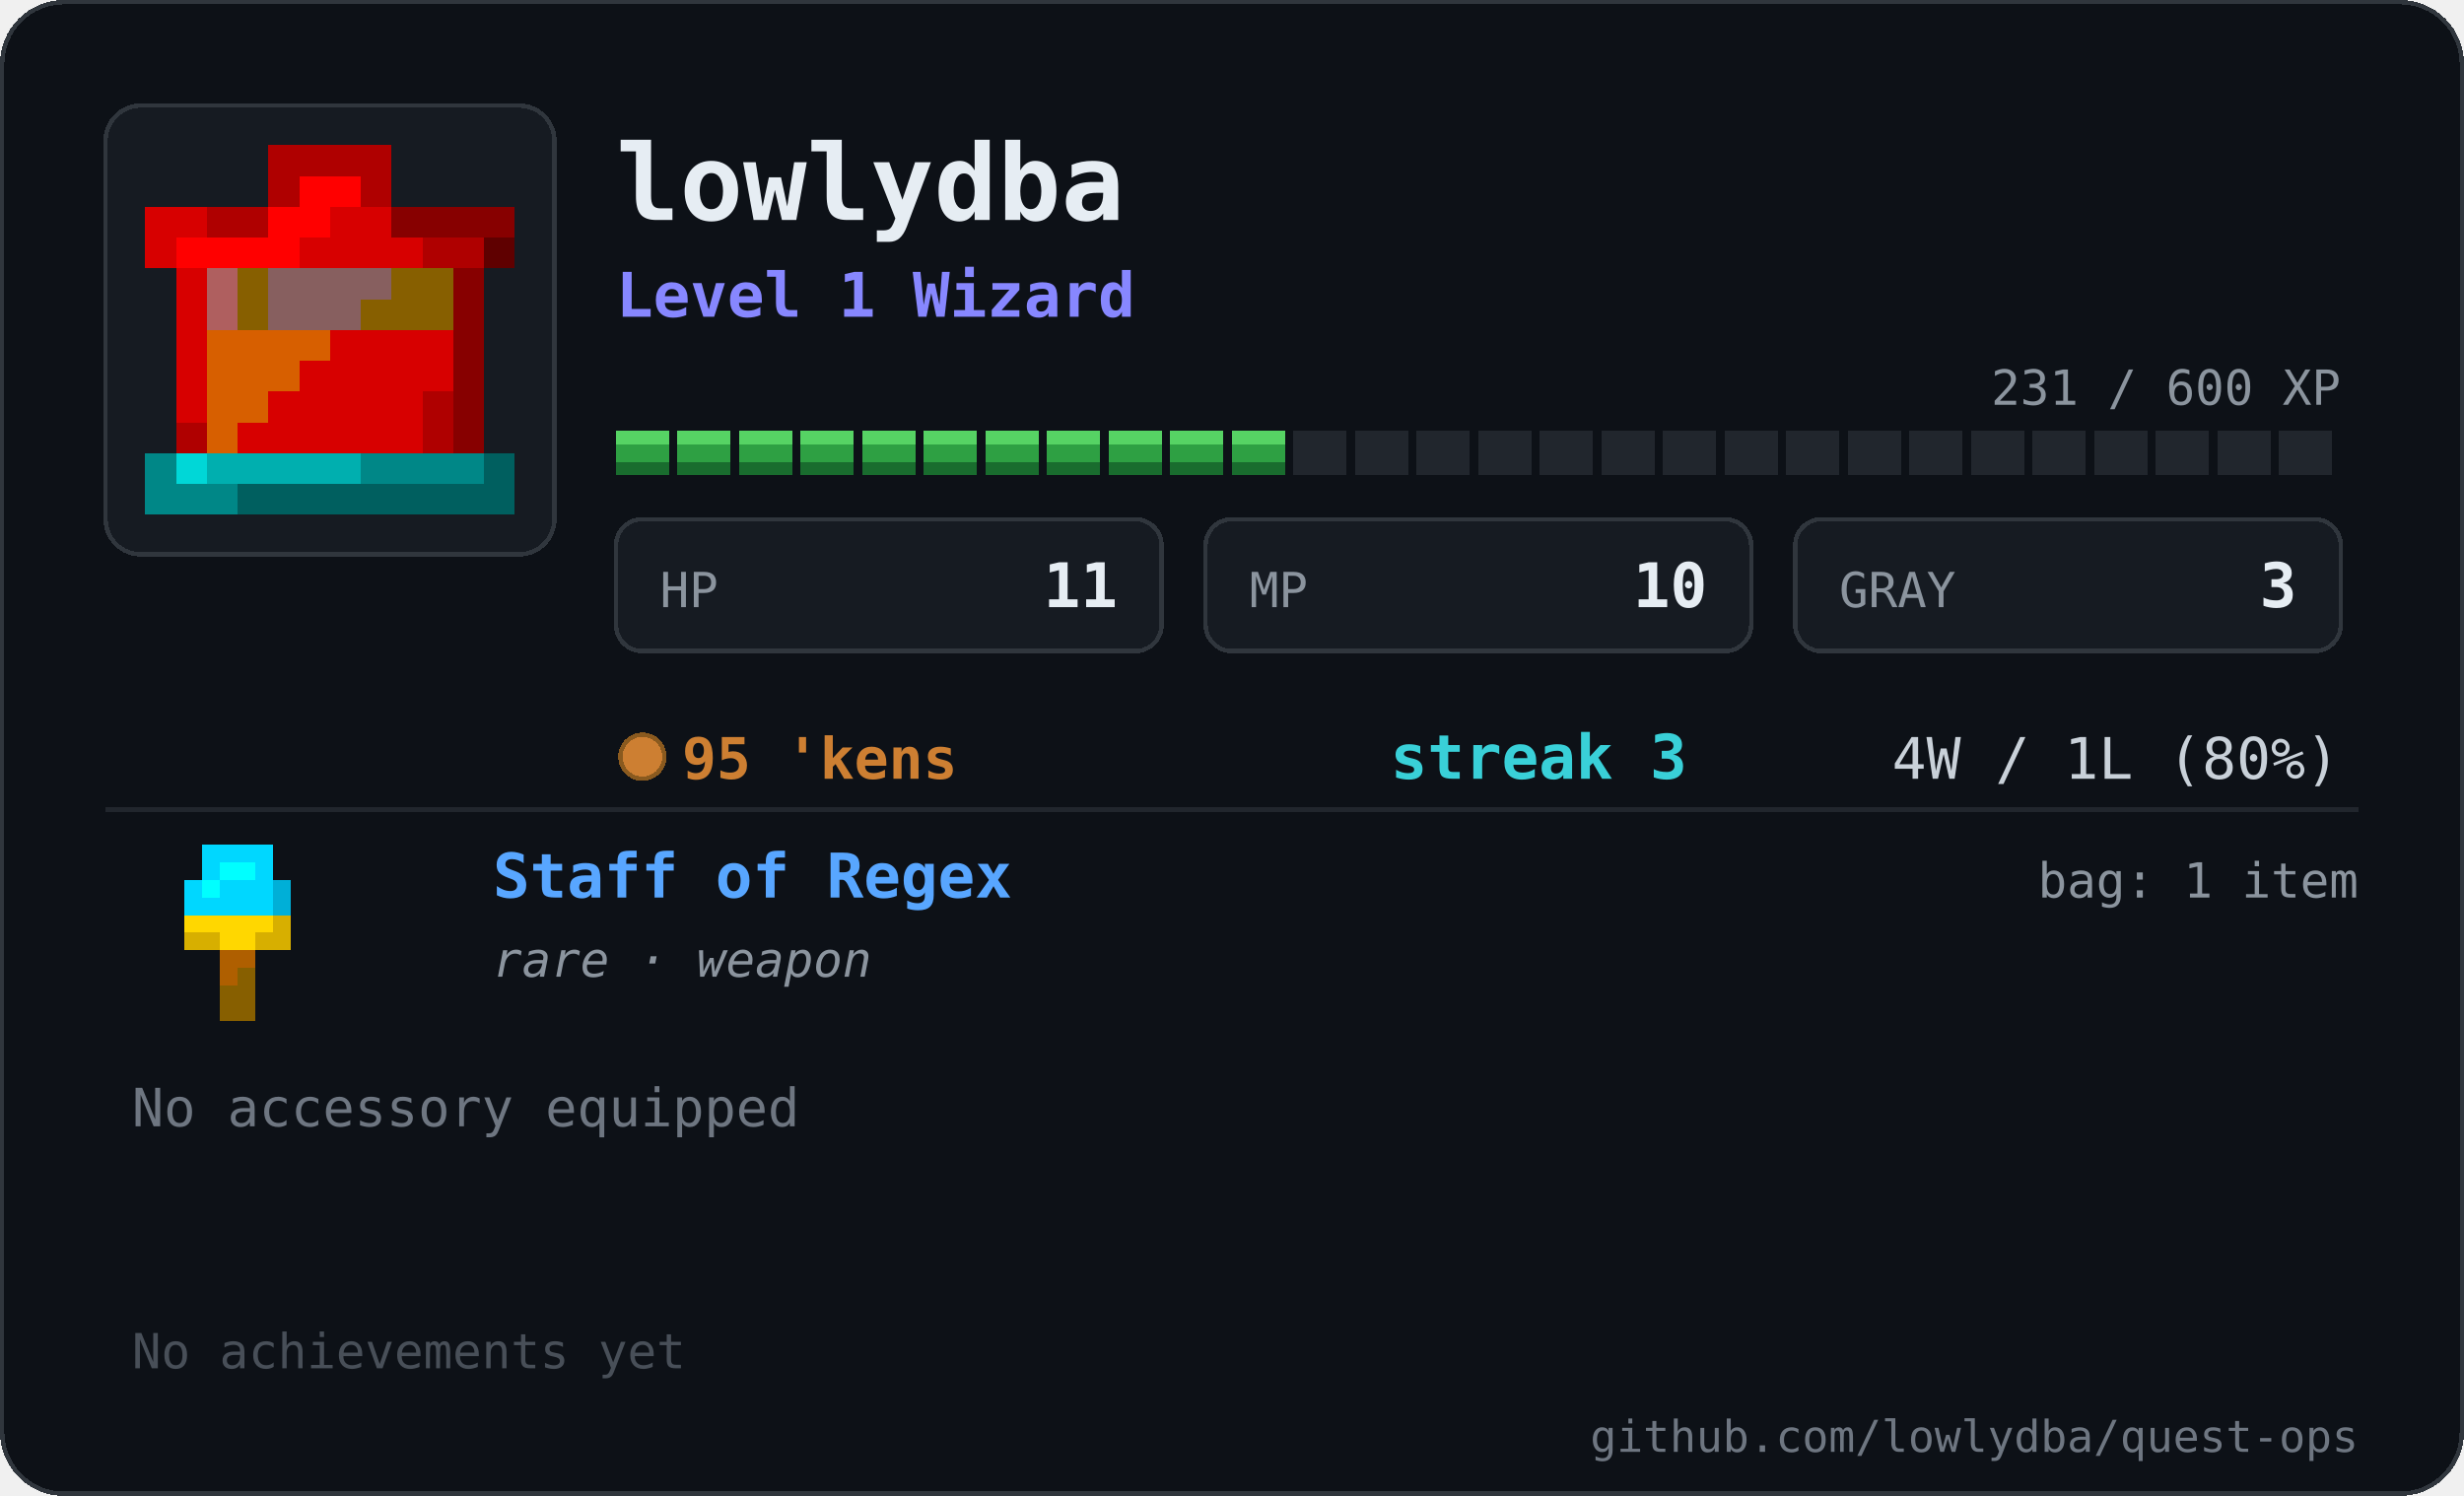
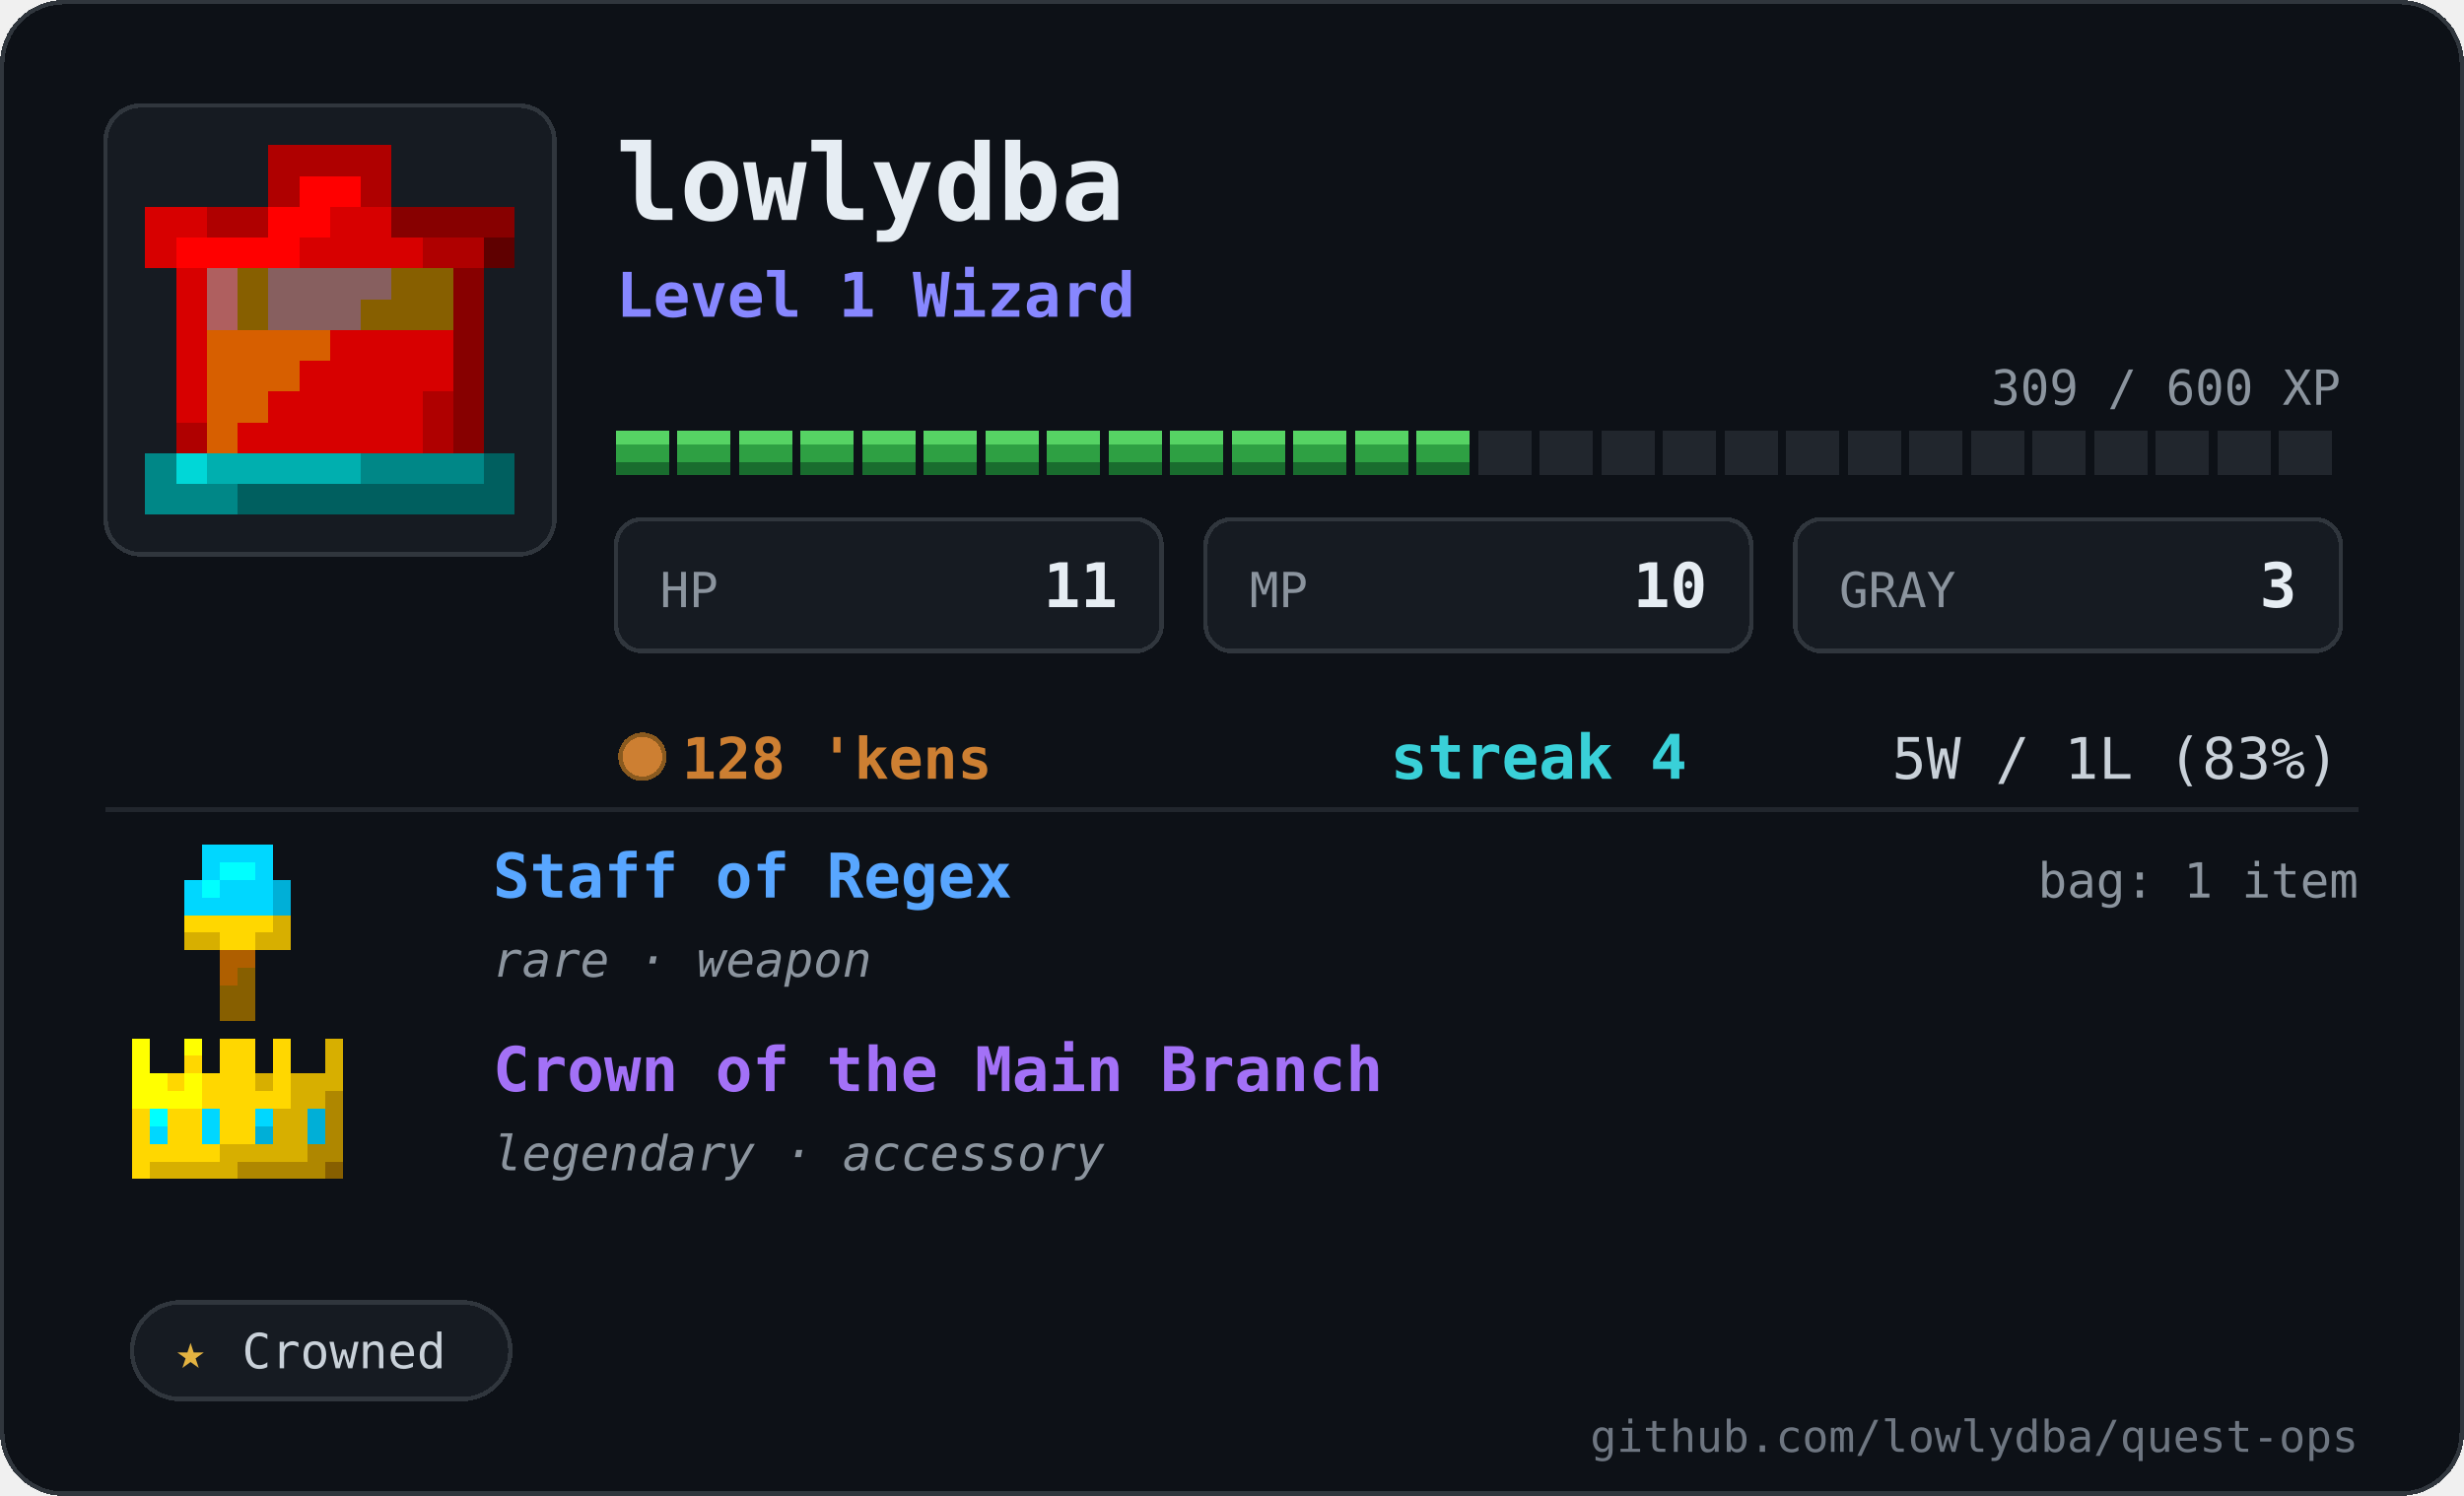
<svg xmlns="http://www.w3.org/2000/svg" width="560" height="340" viewBox="0 0 560 340" shape-rendering="crispEdges" role="img" aria-label="lowlydba, level 1 Wizard">
  <style>@media (prefers-color-scheme:light){.f0{fill:#ffffff}.s0{stroke:#ffffff}.f1{fill:#f6f8fa}.s1{stroke:#f6f8fa}.f2{fill:#eaeef2}.s2{stroke:#eaeef2}.f3{fill:#d0d7de}.s3{stroke:#d0d7de}.f4{fill:#1f2328}.s4{stroke:#1f2328}.f5{fill:#24292f}.s5{stroke:#24292f}.f6{fill:#59636e}.s6{stroke:#59636e}.f7{fill:#6e7781}.s7{stroke:#6e7781}.f8{fill:#8c959f}.s8{stroke:#8c959f}.f9{fill:#9a6700}.s9{stroke:#9a6700}.f10{fill:#1a7f37}.s10{stroke:#1a7f37}.f11{fill:#0969da}.s11{stroke:#0969da}.f12{fill:#8250df}.s12{stroke:#8250df}.f13{fill:#0e7c86}.s13{stroke:#0e7c86}.f14{fill:#7a838c}.s14{stroke:#7a838c}.f15{fill:#5c656d}.s15{stroke:#5c656d}.f16{fill:#a15c14}.s16{stroke:#a15c14}.f17{fill:#6b3f0c}.s17{stroke:#6b3f0c}.cls{fill:#54549e}}</style>
  <rect x="0.5" y="0.5" width="559" height="339" rx="14" fill="#0d1117" stroke="#30363d" class="f0 s3" />
  <rect x="24" y="24" width="102" height="102" rx="8" fill="#161b22" stroke="#30363d" class="f1 s3" />
  <rect x="61" y="33" width="28" height="7" fill="#af0000" />
  <rect x="61" y="40" width="7" height="7" fill="#af0000" />
  <rect x="68" y="40" width="14" height="7" fill="#ff0000" />
  <rect x="82" y="40" width="7" height="7" fill="#af0000" />
  <rect x="33" y="47" width="14" height="7" fill="#d70000" />
  <rect x="47" y="47" width="14" height="7" fill="#af0000" />
  <rect x="61" y="47" width="14" height="7" fill="#ff0000" />
  <rect x="75" y="47" width="14" height="7" fill="#d70000" />
  <rect x="89" y="47" width="28" height="7" fill="#870000" />
  <rect x="33" y="54" width="7" height="7" fill="#d70000" />
  <rect x="40" y="54" width="28" height="7" fill="#ff0000" />
  <rect x="68" y="54" width="28" height="7" fill="#d70000" />
  <rect x="96" y="54" width="14" height="7" fill="#af0000" />
  <rect x="110" y="54" width="7" height="7" fill="#5f0000" />
  <rect x="40" y="61" width="7" height="7" fill="#d70000" />
  <rect x="47" y="61" width="7" height="7" fill="#af5f5f" />
  <rect x="54" y="61" width="7" height="7" fill="#875f00" />
  <rect x="61" y="61" width="28" height="7" fill="#875f5f" />
  <rect x="89" y="61" width="14" height="7" fill="#875f00" />
  <rect x="103" y="61" width="7" height="7" fill="#870000" />
  <rect x="40" y="68" width="7" height="7" fill="#d70000" />
  <rect x="47" y="68" width="7" height="7" fill="#af5f5f" />
  <rect x="54" y="68" width="7" height="7" fill="#875f00" />
  <rect x="61" y="68" width="21" height="7" fill="#875f5f" />
  <rect x="82" y="68" width="21" height="7" fill="#875f00" />
  <rect x="103" y="68" width="7" height="7" fill="#870000" />
  <rect x="40" y="75" width="7" height="7" fill="#d70000" />
  <rect x="47" y="75" width="28" height="7" fill="#d75f00" />
  <rect x="75" y="75" width="28" height="7" fill="#d70000" />
  <rect x="103" y="75" width="7" height="7" fill="#870000" />
  <rect x="40" y="82" width="7" height="7" fill="#d70000" />
  <rect x="47" y="82" width="21" height="7" fill="#d75f00" />
  <rect x="68" y="82" width="35" height="7" fill="#d70000" />
  <rect x="103" y="82" width="7" height="7" fill="#870000" />
  <rect x="40" y="89" width="7" height="7" fill="#d70000" />
  <rect x="47" y="89" width="14" height="7" fill="#d75f00" />
  <rect x="61" y="89" width="35" height="7" fill="#d70000" />
  <rect x="96" y="89" width="7" height="7" fill="#af0000" />
  <rect x="103" y="89" width="7" height="7" fill="#870000" />
  <rect x="40" y="96" width="7" height="7" fill="#af0000" />
  <rect x="47" y="96" width="7" height="7" fill="#d75f00" />
  <rect x="54" y="96" width="42" height="7" fill="#d70000" />
  <rect x="96" y="96" width="7" height="7" fill="#af0000" />
  <rect x="103" y="96" width="7" height="7" fill="#870000" />
  <rect x="33" y="103" width="7" height="7" fill="#008787" />
  <rect x="40" y="103" width="7" height="7" fill="#00d7d7" />
  <rect x="47" y="103" width="35" height="7" fill="#00afaf" />
  <rect x="82" y="103" width="28" height="7" fill="#008787" />
  <rect x="110" y="103" width="7" height="7" fill="#005f5f" />
  <rect x="33" y="110" width="21" height="7" fill="#008787" />
  <rect x="54" y="110" width="63" height="7" fill="#005f5f" />
  <text x="140" y="50" fill="#e6edf3" class="f4" font-size="24" font-weight="bold" text-anchor="start" font-family="ui-monospace,SFMono-Regular,Menlo,Consolas,monospace">lowlydba</text>
  <text x="140" y="72" fill="#8787ff" class="cls" font-size="14" font-weight="bold" text-anchor="start" font-family="ui-monospace,SFMono-Regular,Menlo,Consolas,monospace">Level 1 Wizard</text>
  <rect x="140" y="98" width="12" height="10" fill="#196c2e" />
  <rect x="140" y="98" width="12" height="7" fill="#2ea043" />
  <rect x="140" y="98" width="12" height="3" fill="#56d364" />
  <rect x="154" y="98" width="12" height="10" fill="#196c2e" />
  <rect x="154" y="98" width="12" height="7" fill="#2ea043" />
  <rect x="154" y="98" width="12" height="3" fill="#56d364" />
  <rect x="168" y="98" width="12" height="10" fill="#196c2e" />
  <rect x="168" y="98" width="12" height="7" fill="#2ea043" />
  <rect x="168" y="98" width="12" height="3" fill="#56d364" />
  <rect x="182" y="98" width="12" height="10" fill="#196c2e" />
  <rect x="182" y="98" width="12" height="7" fill="#2ea043" />
  <rect x="182" y="98" width="12" height="3" fill="#56d364" />
  <rect x="196" y="98" width="12" height="10" fill="#196c2e" />
  <rect x="196" y="98" width="12" height="7" fill="#2ea043" />
  <rect x="196" y="98" width="12" height="3" fill="#56d364" />
  <rect x="210" y="98" width="12" height="10" fill="#196c2e" />
  <rect x="210" y="98" width="12" height="7" fill="#2ea043" />
  <rect x="210" y="98" width="12" height="3" fill="#56d364" />
  <rect x="224" y="98" width="12" height="10" fill="#196c2e" />
  <rect x="224" y="98" width="12" height="7" fill="#2ea043" />
  <rect x="224" y="98" width="12" height="3" fill="#56d364" />
  <rect x="238" y="98" width="12" height="10" fill="#196c2e" />
  <rect x="238" y="98" width="12" height="7" fill="#2ea043" />
  <rect x="238" y="98" width="12" height="3" fill="#56d364" />
  <rect x="252" y="98" width="12" height="10" fill="#196c2e" />
  <rect x="252" y="98" width="12" height="7" fill="#2ea043" />
  <rect x="252" y="98" width="12" height="3" fill="#56d364" />
  <rect x="266" y="98" width="12" height="10" fill="#196c2e" />
  <rect x="266" y="98" width="12" height="7" fill="#2ea043" />
  <rect x="266" y="98" width="12" height="3" fill="#56d364" />
  <rect x="280" y="98" width="12" height="10" fill="#196c2e" />
  <rect x="280" y="98" width="12" height="7" fill="#2ea043" />
  <rect x="280" y="98" width="12" height="3" fill="#56d364" />
-   <rect x="294" y="98" width="12" height="10" fill="#21262d" class="f2" />
-   <rect x="308" y="98" width="12" height="10" fill="#21262d" class="f2" />
-   <rect x="322" y="98" width="12" height="10" fill="#21262d" class="f2" />
+   <rect x="294" y="98" width="12" height="10" fill="#196c2e" />
+   <rect x="294" y="98" width="12" height="7" fill="#2ea043" />
+   <rect x="294" y="98" width="12" height="3" fill="#56d364" />
+   <rect x="308" y="98" width="12" height="10" fill="#196c2e" />
+   <rect x="308" y="98" width="12" height="7" fill="#2ea043" />
+   <rect x="308" y="98" width="12" height="3" fill="#56d364" />
+   <rect x="322" y="98" width="12" height="10" fill="#196c2e" />
+   <rect x="322" y="98" width="12" height="7" fill="#2ea043" />
+   <rect x="322" y="98" width="12" height="3" fill="#56d364" />
  <rect x="336" y="98" width="12" height="10" fill="#21262d" class="f2" />
  <rect x="350" y="98" width="12" height="10" fill="#21262d" class="f2" />
  <rect x="364" y="98" width="12" height="10" fill="#21262d" class="f2" />
  <rect x="378" y="98" width="12" height="10" fill="#21262d" class="f2" />
  <rect x="392" y="98" width="12" height="10" fill="#21262d" class="f2" />
  <rect x="406" y="98" width="12" height="10" fill="#21262d" class="f2" />
  <rect x="420" y="98" width="12" height="10" fill="#21262d" class="f2" />
  <rect x="434" y="98" width="12" height="10" fill="#21262d" class="f2" />
  <rect x="448" y="98" width="12" height="10" fill="#21262d" class="f2" />
  <rect x="462" y="98" width="12" height="10" fill="#21262d" class="f2" />
  <rect x="476" y="98" width="12" height="10" fill="#21262d" class="f2" />
  <rect x="490" y="98" width="12" height="10" fill="#21262d" class="f2" />
  <rect x="504" y="98" width="12" height="10" fill="#21262d" class="f2" />
  <rect x="518" y="98" width="12" height="10" fill="#21262d" class="f2" />
-   <text x="532" y="92" fill="#8b949e" class="f6" font-size="11" font-weight="normal" text-anchor="end" font-family="ui-monospace,SFMono-Regular,Menlo,Consolas,monospace">231 / 600 XP</text>
+   <text x="532" y="92" fill="#8b949e" class="f6" font-size="11" font-weight="normal" text-anchor="end" font-family="ui-monospace,SFMono-Regular,Menlo,Consolas,monospace">309 / 600 XP</text>
  <rect x="140" y="118" width="124" height="30" rx="6" fill="#161b22" stroke="#30363d" class="f1 s3" />
  <text x="150" y="138" fill="#8b949e" class="f6" font-size="11" font-weight="normal" text-anchor="start" font-family="ui-monospace,SFMono-Regular,Menlo,Consolas,monospace">HP</text>
  <text x="254" y="138" fill="#e6edf3" class="f4" font-size="14" font-weight="bold" text-anchor="end" font-family="ui-monospace,SFMono-Regular,Menlo,Consolas,monospace">11</text>
  <rect x="274" y="118" width="124" height="30" rx="6" fill="#161b22" stroke="#30363d" class="f1 s3" />
  <text x="284" y="138" fill="#8b949e" class="f6" font-size="11" font-weight="normal" text-anchor="start" font-family="ui-monospace,SFMono-Regular,Menlo,Consolas,monospace">MP</text>
  <text x="388" y="138" fill="#e6edf3" class="f4" font-size="14" font-weight="bold" text-anchor="end" font-family="ui-monospace,SFMono-Regular,Menlo,Consolas,monospace">10</text>
  <rect x="408" y="118" width="124" height="30" rx="6" fill="#161b22" stroke="#30363d" class="f1 s3" />
  <text x="418" y="138" fill="#8b949e" class="f6" font-size="11" font-weight="normal" text-anchor="start" font-family="ui-monospace,SFMono-Regular,Menlo,Consolas,monospace">GRAY</text>
  <text x="522" y="138" fill="#e6edf3" class="f4" font-size="14" font-weight="bold" text-anchor="end" font-family="ui-monospace,SFMono-Regular,Menlo,Consolas,monospace">3</text>
  <circle cx="146" cy="172" r="5" fill="#cd7f32" stroke="#8a5a1f" class="f16 s17" />
-   <text x="155" y="177" fill="#cd7f32" class="f16" font-size="13" font-weight="bold" text-anchor="start" font-family="ui-monospace,SFMono-Regular,Menlo,Consolas,monospace">95 'kens</text>
-   <text x="316" y="177" fill="#39d0d8" class="f13" font-size="14" font-weight="bold" text-anchor="start" font-family="ui-monospace,SFMono-Regular,Menlo,Consolas,monospace">streak 3</text>
-   <text x="430" y="177" fill="#c9d1d9" class="f5" font-size="13" font-weight="normal" text-anchor="start" font-family="ui-monospace,SFMono-Regular,Menlo,Consolas,monospace">4W / 1L  (80%)</text>
+   <text x="155" y="177" fill="#cd7f32" class="f16" font-size="13" font-weight="bold" text-anchor="start" font-family="ui-monospace,SFMono-Regular,Menlo,Consolas,monospace">128 'kens</text>
+   <text x="316" y="177" fill="#39d0d8" class="f13" font-size="14" font-weight="bold" text-anchor="start" font-family="ui-monospace,SFMono-Regular,Menlo,Consolas,monospace">streak 4</text>
+   <text x="430" y="177" fill="#c9d1d9" class="f5" font-size="13" font-weight="normal" text-anchor="start" font-family="ui-monospace,SFMono-Regular,Menlo,Consolas,monospace">5W / 1L  (83%)</text>
  <line x1="24" y1="184" x2="536" y2="184" stroke="#21262d" class="s2" />
  <rect x="46" y="192" width="16" height="4" fill="#00d7ff" />
  <rect x="46" y="196" width="4" height="4" fill="#00d7ff" />
  <rect x="50" y="196" width="8" height="4" fill="#00ffff" />
  <rect x="58" y="196" width="4" height="4" fill="#00d7ff" />
  <rect x="42" y="200" width="4" height="4" fill="#00d7ff" />
  <rect x="46" y="200" width="4" height="4" fill="#00ffff" />
  <rect x="50" y="200" width="12" height="4" fill="#00d7ff" />
  <rect x="62" y="200" width="4" height="4" fill="#00afd7" />
  <rect x="42" y="204" width="20" height="4" fill="#00d7ff" />
  <rect x="62" y="204" width="4" height="4" fill="#00afd7" />
  <rect x="42" y="208" width="20" height="4" fill="#ffd700" />
  <rect x="62" y="208" width="4" height="4" fill="#d7af00" />
  <rect x="42" y="212" width="8" height="4" fill="#d7af00" />
  <rect x="50" y="212" width="8" height="4" fill="#ffd700" />
  <rect x="58" y="212" width="8" height="4" fill="#d7af00" />
  <rect x="50" y="216" width="8" height="4" fill="#af5f00" />
  <rect x="50" y="220" width="4" height="4" fill="#af5f00" />
  <rect x="54" y="220" width="4" height="4" fill="#875f00" />
  <rect x="50" y="224" width="8" height="4" fill="#875f00" />
  <rect x="50" y="228" width="8" height="4" fill="#875f00" />
  <text x="112" y="204" fill="#58a6ff" class="f11" font-size="14" font-weight="bold" text-anchor="start" font-family="ui-monospace,SFMono-Regular,Menlo,Consolas,monospace">Staff of Regex</text>
  <text x="112" y="222" fill="#8b949e" class="f6" font-size="11" font-weight="normal" text-anchor="start" font-style="italic" font-family="ui-monospace,SFMono-Regular,Menlo,Consolas,monospace">rare  ·  weapon</text>
-   <text x="30" y="256" fill="#6e7681" class="f7" font-size="12" font-weight="normal" text-anchor="start" font-family="ui-monospace,SFMono-Regular,Menlo,Consolas,monospace">No accessory equipped</text>
+   <rect x="30" y="236" width="4" height="4" fill="#ffff00" />
+   <rect x="42" y="236" width="4" height="4" fill="#ffff00" />
+   <rect x="50" y="236" width="8" height="4" fill="#ffd700" />
+   <rect x="62" y="236" width="4" height="4" fill="#ffd700" />
+   <rect x="74" y="236" width="4" height="4" fill="#d7af00" />
+   <rect x="30" y="240" width="4" height="4" fill="#ffff00" />
+   <rect x="42" y="240" width="4" height="4" fill="#ffd700" />
+   <rect x="50" y="240" width="8" height="4" fill="#ffd700" />
+   <rect x="62" y="240" width="4" height="4" fill="#ffd700" />
+   <rect x="74" y="240" width="4" height="4" fill="#d7af00" />
+   <rect x="30" y="244" width="8" height="4" fill="#ffff00" />
+   <rect x="38" y="244" width="4" height="4" fill="#ffd700" />
+   <rect x="42" y="244" width="4" height="4" fill="#ffff00" />
+   <rect x="46" y="244" width="12" height="4" fill="#ffd700" />
+   <rect x="58" y="244" width="4" height="4" fill="#d7af00" />
+   <rect x="62" y="244" width="4" height="4" fill="#ffd700" />
+   <rect x="66" y="244" width="12" height="4" fill="#d7af00" />
+   <rect x="30" y="248" width="16" height="4" fill="#ffff00" />
+   <rect x="46" y="248" width="20" height="4" fill="#ffd700" />
+   <rect x="66" y="248" width="8" height="4" fill="#d7af00" />
+   <rect x="74" y="248" width="4" height="4" fill="#af8700" />
+   <rect x="30" y="252" width="4" height="4" fill="#ffd700" />
+   <rect x="34" y="252" width="4" height="4" fill="#00ffff" />
+   <rect x="38" y="252" width="8" height="4" fill="#ffd700" />
+   <rect x="46" y="252" width="4" height="4" fill="#00d7ff" />
+   <rect x="50" y="252" width="8" height="4" fill="#ffd700" />
+   <rect x="58" y="252" width="4" height="4" fill="#00d7ff" />
+   <rect x="62" y="252" width="8" height="4" fill="#d7af00" />
+   <rect x="70" y="252" width="4" height="4" fill="#00afd7" />
+   <rect x="74" y="252" width="4" height="4" fill="#af8700" />
+   <rect x="30" y="256" width="4" height="4" fill="#ffd700" />
+   <rect x="34" y="256" width="4" height="4" fill="#00d7ff" />
+   <rect x="38" y="256" width="8" height="4" fill="#ffd700" />
+   <rect x="46" y="256" width="4" height="4" fill="#00d7ff" />
+   <rect x="50" y="256" width="8" height="4" fill="#ffd700" />
+   <rect x="58" y="256" width="4" height="4" fill="#00afd7" />
+   <rect x="62" y="256" width="8" height="4" fill="#d7af00" />
+   <rect x="70" y="256" width="4" height="4" fill="#00afd7" />
+   <rect x="74" y="256" width="4" height="4" fill="#af8700" />
+   <rect x="30" y="260" width="20" height="4" fill="#ffd700" />
+   <rect x="50" y="260" width="20" height="4" fill="#d7af00" />
+   <rect x="70" y="260" width="8" height="4" fill="#af8700" />
+   <rect x="30" y="264" width="4" height="4" fill="#ffd700" />
+   <rect x="34" y="264" width="20" height="4" fill="#d7af00" />
+   <rect x="54" y="264" width="20" height="4" fill="#af8700" />
+   <rect x="74" y="264" width="4" height="4" fill="#875f00" />
+   <text x="112" y="248" fill="#a371f7" class="f12" font-size="14" font-weight="bold" text-anchor="start" font-family="ui-monospace,SFMono-Regular,Menlo,Consolas,monospace">Crown of the Main Branch</text>
+   <text x="112" y="266" fill="#8b949e" class="f6" font-size="11" font-weight="normal" text-anchor="start" font-style="italic" font-family="ui-monospace,SFMono-Regular,Menlo,Consolas,monospace">legendary  ·  accessory</text>
  <text x="536" y="204" fill="#8b949e" class="f6" font-size="11" font-weight="normal" text-anchor="end" font-family="ui-monospace,SFMono-Regular,Menlo,Consolas,monospace">bag: 1 item</text>
-   <text x="30" y="311" fill="#484f58" class="f8" font-size="11" font-weight="normal" text-anchor="start" font-family="ui-monospace,SFMono-Regular,Menlo,Consolas,monospace">No achievements yet</text>
+   <rect x="30" y="296" width="86" height="22" rx="11" fill="#161b22" stroke="#30363d" class="f1 s3" />
+   <text x="40" y="311" fill="#e3b341" class="f9" font-size="11" font-weight="normal" text-anchor="start" font-family="ui-monospace,SFMono-Regular,Menlo,Consolas,monospace">★</text>
+   <text x="55" y="311" fill="#c9d1d9" class="f5" font-size="11" font-weight="normal" text-anchor="start" font-family="ui-monospace,SFMono-Regular,Menlo,Consolas,monospace">Crowned</text>
  <a href="https://github.com/lowlydba/quest-ops">
    <text x="536" y="330" fill="#6e7681" class="f7" font-size="10" font-weight="normal" text-anchor="end" font-family="ui-monospace,SFMono-Regular,Menlo,Consolas,monospace">github.com/lowlydba/quest-ops</text>
  </a>
</svg>
